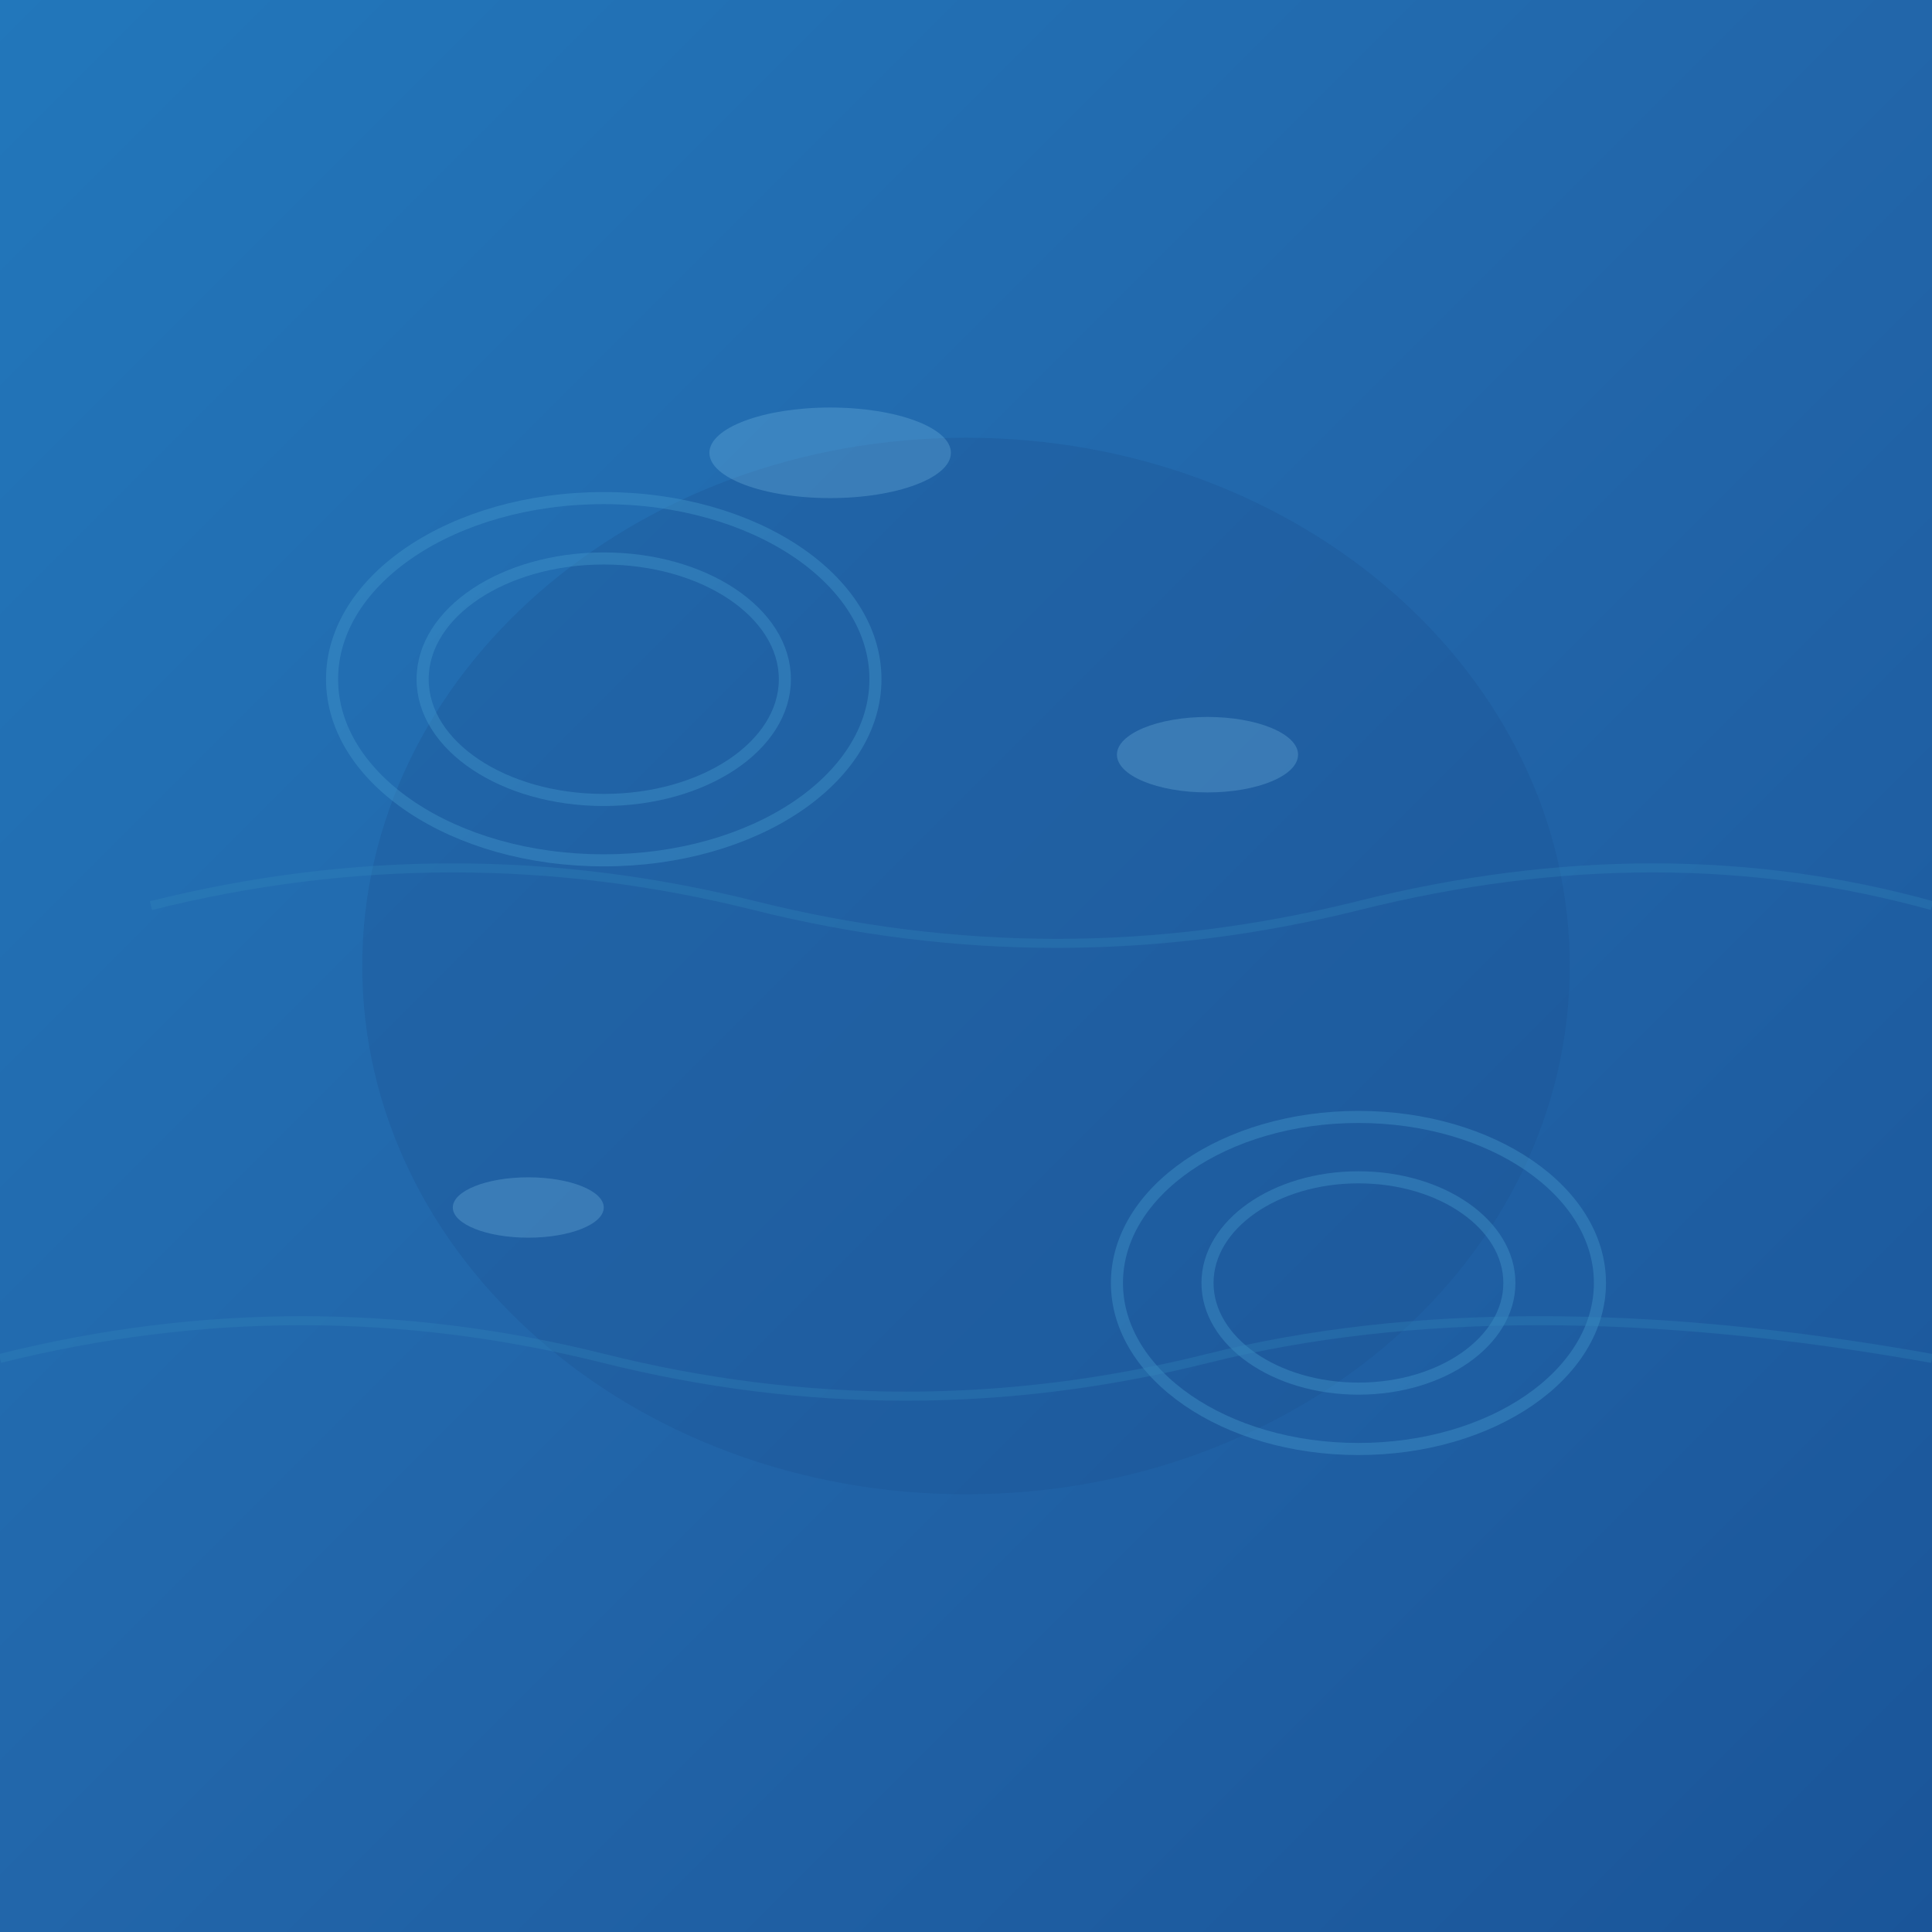
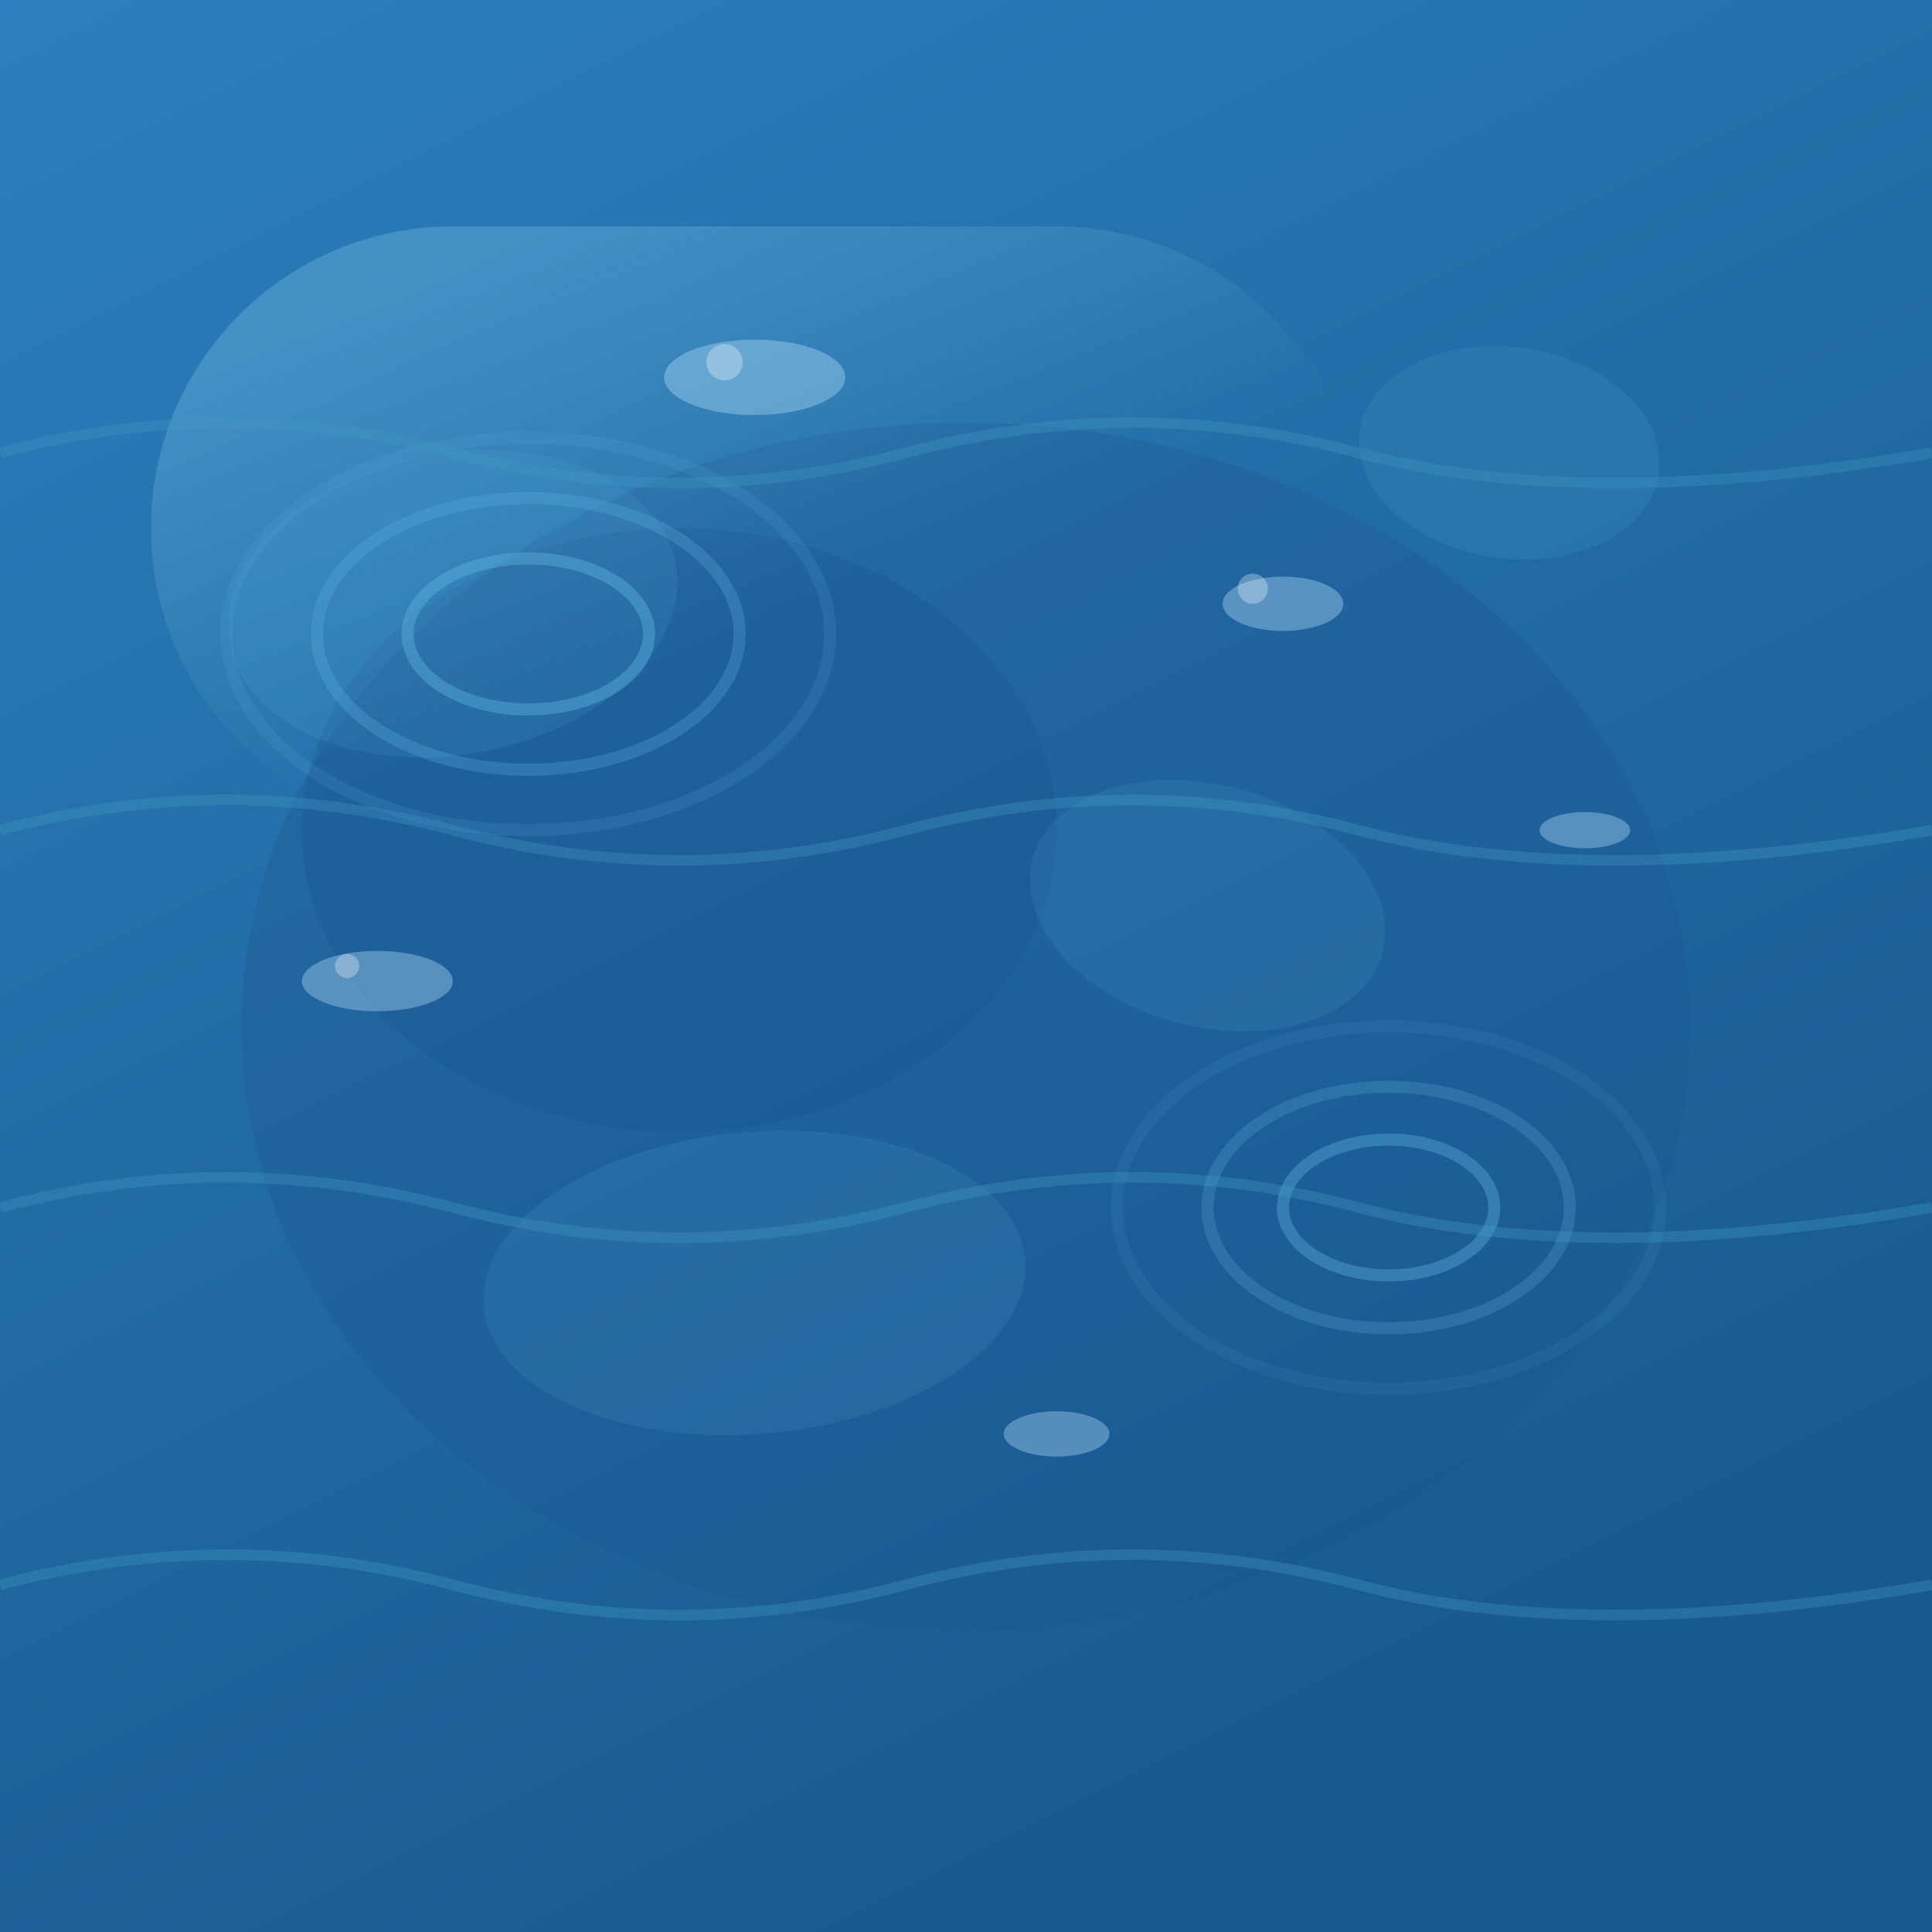
<svg xmlns="http://www.w3.org/2000/svg" width="128" height="128" viewBox="0 0 128 128">
  <defs>
-     <linearGradient id="waterGrad" x1="0" y1="0" x2="1" y2="1">
-       <stop offset="0%" stop-color="#2277bb" />
-       <stop offset="50%" stop-color="#2266aa" />
-       <stop offset="100%" stop-color="#1a5599" />
+     <linearGradient id="wGrad" x1="0" y1="0" x2="0.5" y2="1">
+       <stop offset="0%" stop-color="#2a80c0" />
+       <stop offset="40%" stop-color="#2470aa" />
+       <stop offset="100%" stop-color="#185a90" />
+     </linearGradient>
+     <linearGradient id="wShine" x1="0.3" y1="0" x2="0.7" y2="0.5">
+       <stop offset="0%" stop-color="#88ccee" stop-opacity="0.3" />
+       <stop offset="100%" stop-color="#88ccee" stop-opacity="0" />
    </linearGradient>
  </defs>
-   <rect width="128" height="128" fill="url(#waterGrad)" />
-   <ellipse cx="64" cy="64" rx="40" ry="35" fill="#1a5090" opacity="0.3" />
-   <g stroke="#4499cc" stroke-width="0.8" fill="none" opacity="0.4">
-     <ellipse cx="40" cy="45" rx="12" ry="8" />
-     <ellipse cx="40" cy="45" rx="18" ry="12" />
-     <ellipse cx="90" cy="85" rx="10" ry="7" />
-     <ellipse cx="90" cy="85" rx="16" ry="11" />
+   <rect width="128" height="128" fill="url(#wGrad)" />
+   <ellipse cx="64" cy="68" rx="48" ry="40" fill="#1a5590" opacity="0.3" />
+   <ellipse cx="45" cy="55" rx="25" ry="20" fill="#164880" opacity="0.2" />
+   <rect x="10" y="15" width="80" height="40" rx="20" fill="url(#wShine)" />
+   <g fill="#50a8d8" opacity="0.15">
+     <ellipse cx="30" cy="40" rx="15" ry="10" transform="rotate(-10,30,40)" />
+     <ellipse cx="80" cy="60" rx="12" ry="8" transform="rotate(15,80,60)" />
+     <ellipse cx="50" cy="85" rx="18" ry="10" transform="rotate(-5,50,85)" />
+     <ellipse cx="100" cy="30" rx="10" ry="7" transform="rotate(8,100,30)" />
  </g>
-   <g fill="#88ccee" opacity="0.25">
-     <ellipse cx="55" cy="30" rx="8" ry="3" />
-     <ellipse cx="80" cy="50" rx="6" ry="2.5" />
-     <ellipse cx="35" cy="80" rx="5" ry="2" />
+   <g stroke="#5ab0dd" stroke-width="0.8" fill="none">
+     <ellipse cx="35" cy="42" rx="8" ry="5" opacity="0.45" />
+     <ellipse cx="35" cy="42" rx="14" ry="9" opacity="0.3" />
+     <ellipse cx="35" cy="42" rx="20" ry="13" opacity="0.15" />
+     <ellipse cx="92" cy="80" rx="7" ry="4.5" opacity="0.4" />
+     <ellipse cx="92" cy="80" rx="12" ry="8" opacity="0.25" />
+     <ellipse cx="92" cy="80" rx="18" ry="12" opacity="0.1" />
  </g>
-   <g stroke="#3388bb" stroke-width="0.6" fill="none" opacity="0.3">
-     <path d="M 10,60 Q 30,55 50,60 Q 70,65 90,60 Q 110,55 128,60" />
-     <path d="M 0,90 Q 20,85 40,90 Q 60,95 80,90 Q 100,85 128,90" />
+   <g stroke="#4098c0" stroke-width="0.7" fill="none" opacity="0.35">
+     <path d="M0,30 Q15,26 30,30 Q45,34 60,30 Q75,26 90,30 Q105,34 128,30" />
+     <path d="M0,55 Q15,51 30,55 Q45,59 60,55 Q75,51 90,55 Q105,59 128,55" />
+     <path d="M0,80 Q15,76 30,80 Q45,84 60,80 Q75,76 90,80 Q105,84 128,80" />
+     <path d="M0,105 Q15,101 30,105 Q45,109 60,105 Q75,101 90,105 Q105,109 128,105" />
+   </g>
+   <g fill="#c0e8ff" opacity="0.35">
+     <ellipse cx="50" cy="25" rx="6" ry="2.5" />
+     <ellipse cx="85" cy="40" rx="4" ry="1.8" />
+     <ellipse cx="25" cy="65" rx="5" ry="2" />
+     <ellipse cx="70" cy="95" rx="3.5" ry="1.5" />
+     <ellipse cx="105" cy="55" rx="3" ry="1.2" />
+   </g>
+   <g fill="white" opacity="0.3">
+     <circle cx="48" cy="24" r="1.2" />
+     <circle cx="83" cy="39" r="1" />
+     <circle cx="23" cy="64" r="0.8" />
  </g>
</svg>
